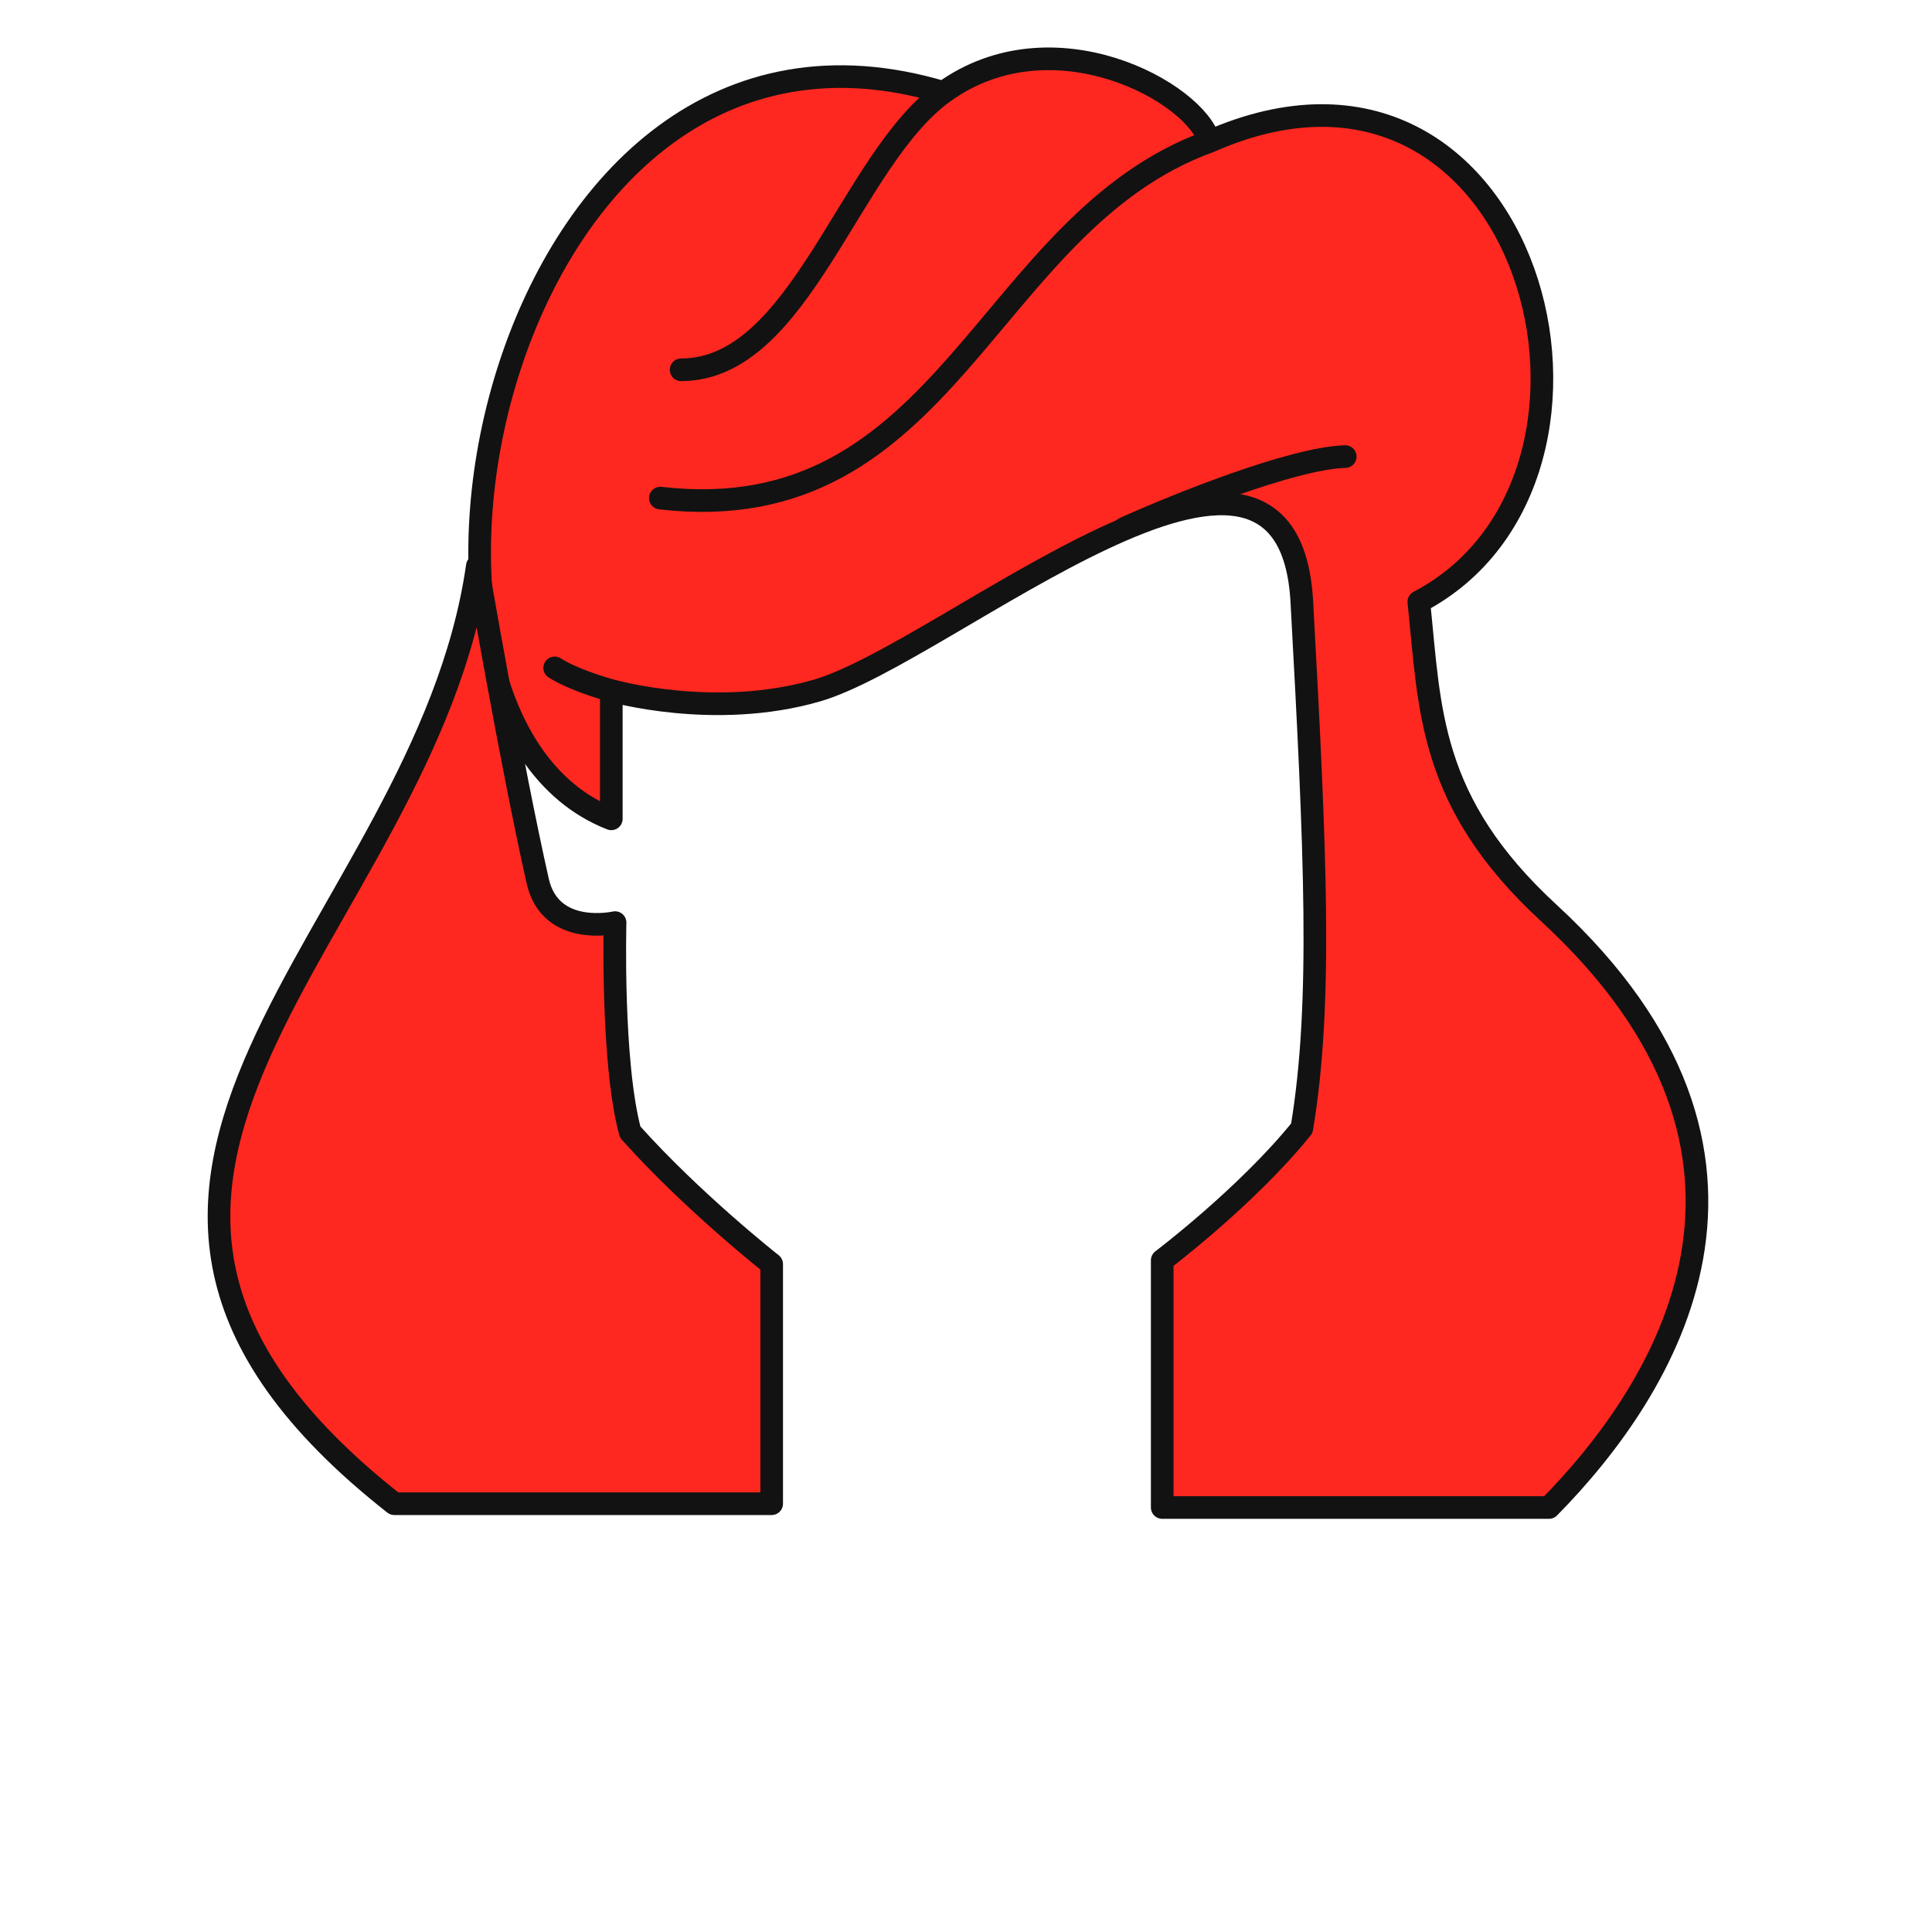
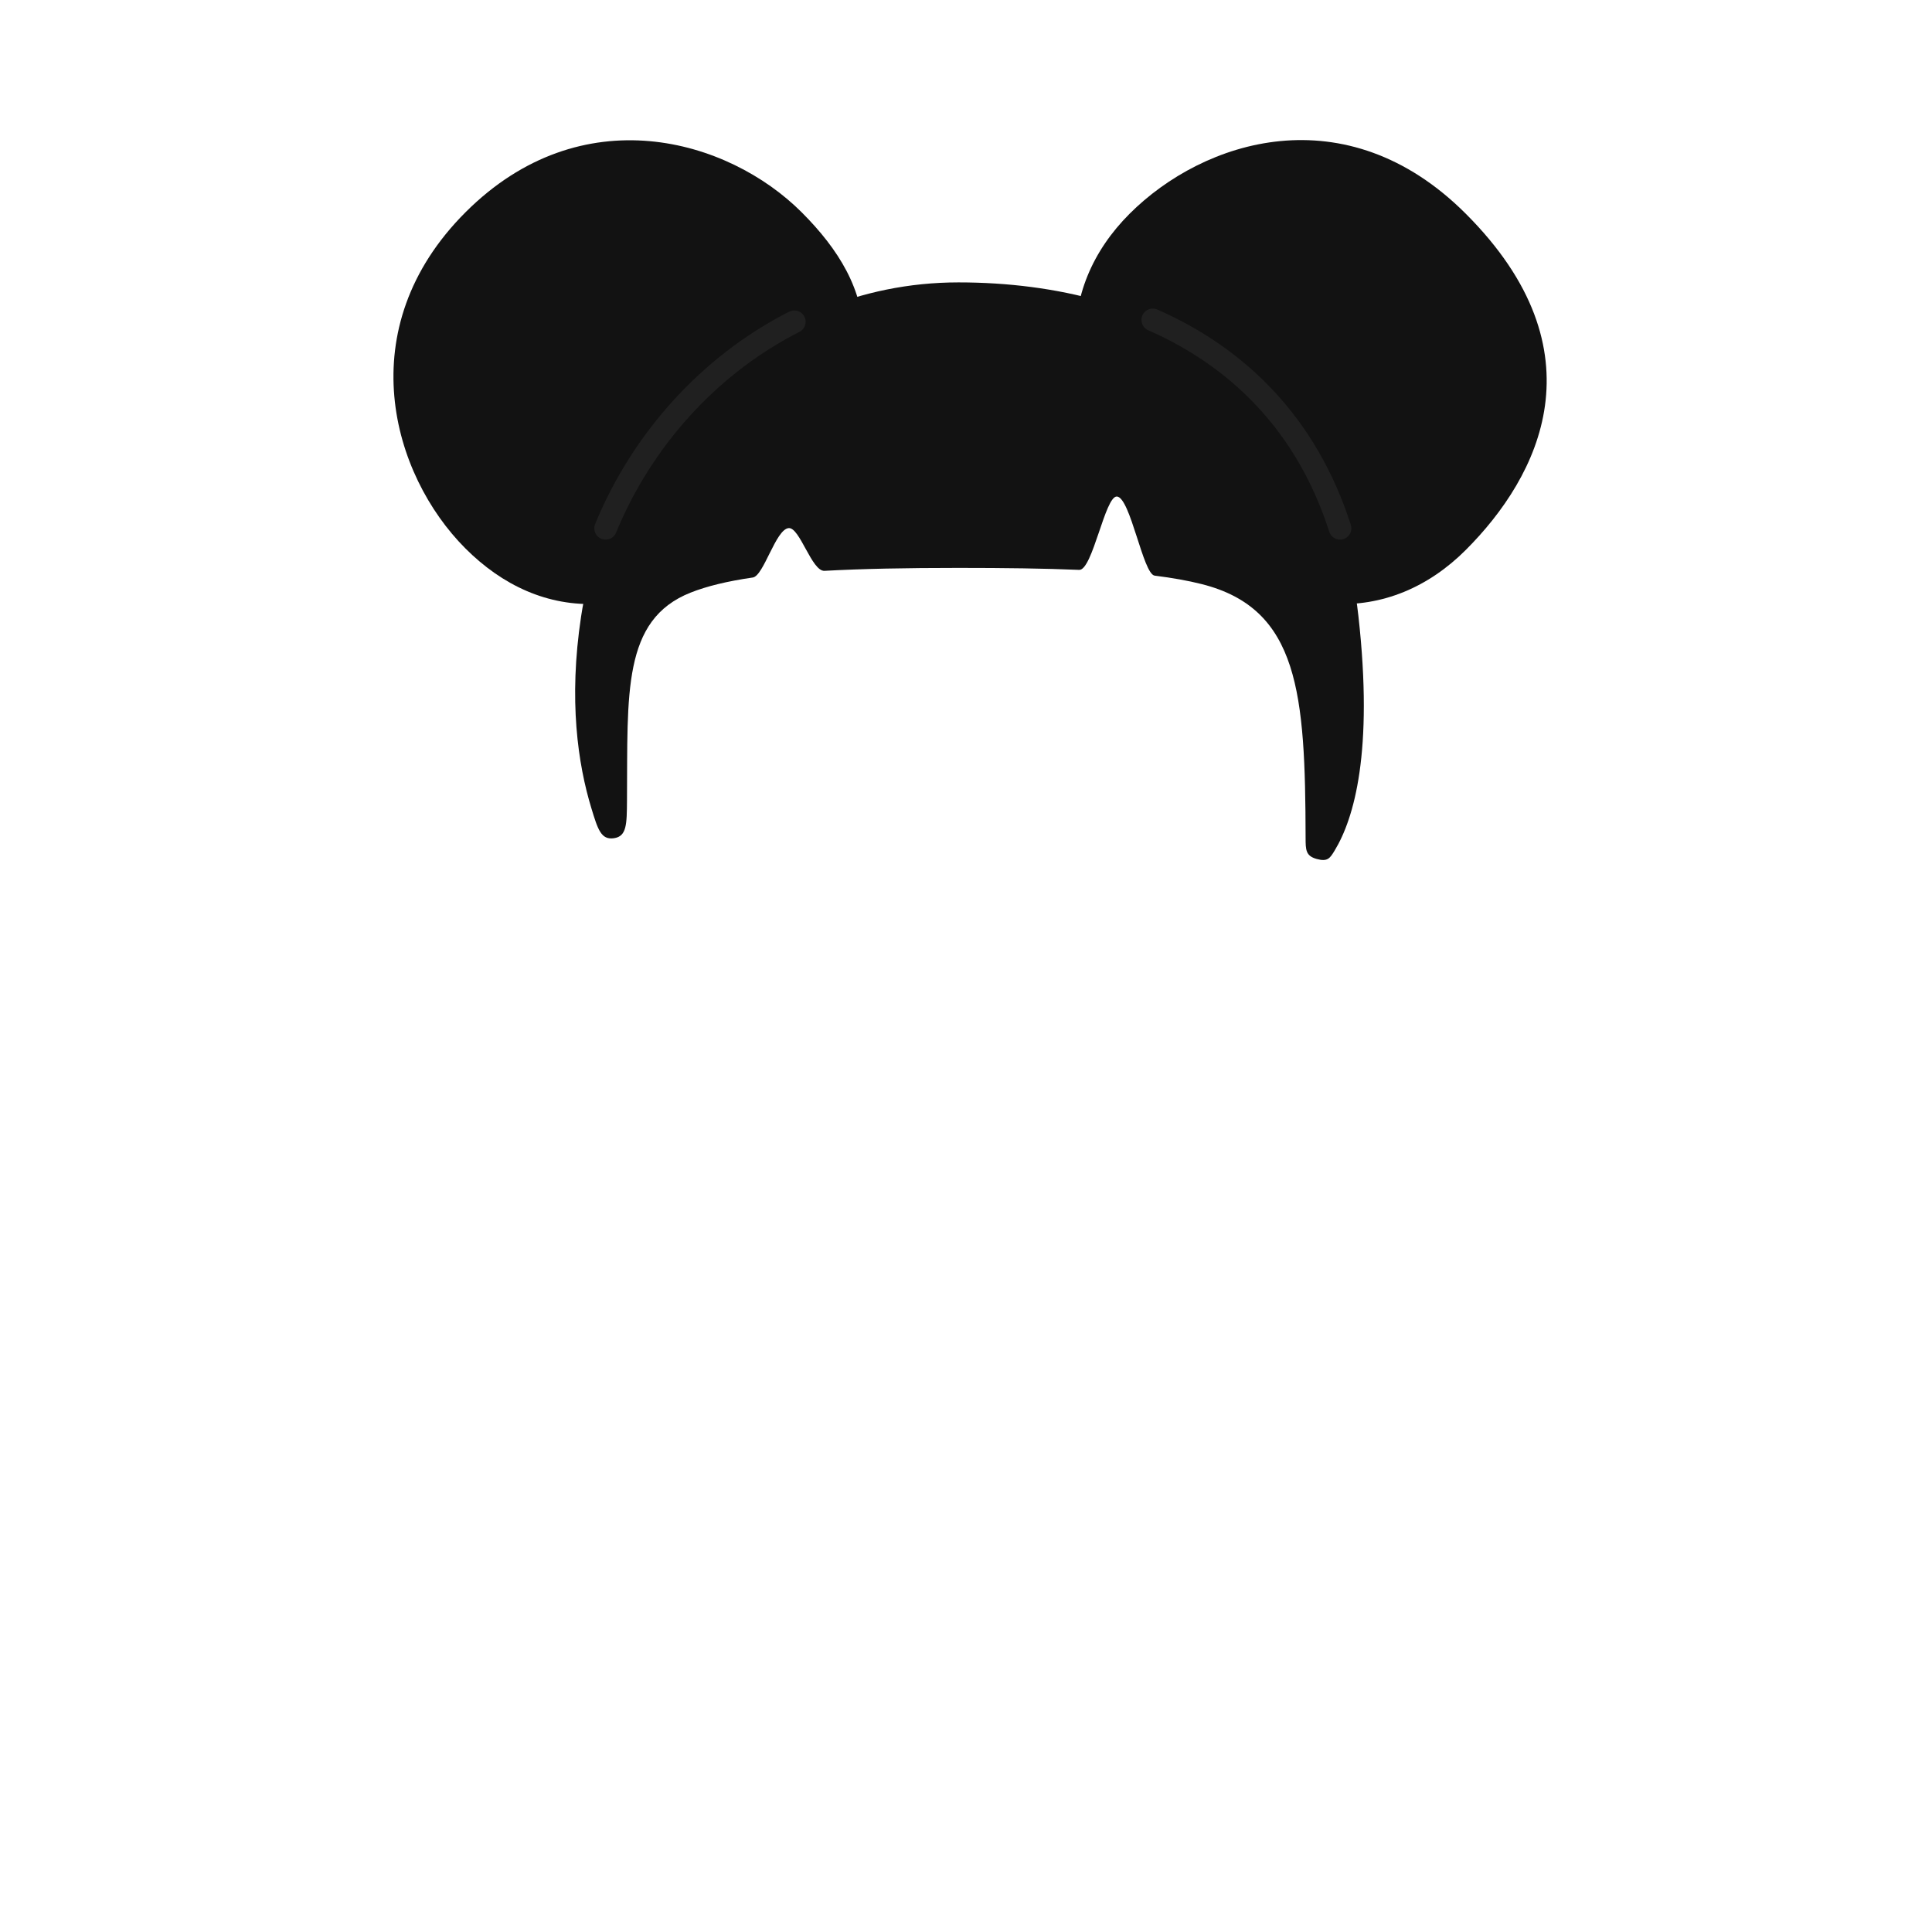
<svg xmlns="http://www.w3.org/2000/svg" width="512" height="512" viewBox="0 0 512 512" fill="none">
-   <path d="M376 159.5C439 126.5 405.5 1.71661e-05 320.5 37.5C317 24.5 279 3.5 250 24.5C131.5 -11 91.414 189.466 162 217V183C162 183 189.313 190.881 216.5 183C251 173 341.391 93.5 345 159.5C348.609 225.5 350.5 266.001 345 299.001C330.5 317.001 308 334.001 308 334.001V399.501H410.5C441.554 367.986 480.5 306.5 410.5 242C378.434 212.453 379 188 376 159.5Z" fill="#FF2820" />
-   <path d="M320.5 37.5C405.5 1.71661e-05 439 126.5 376 159.5C379 188 378.434 212.453 410.5 242C480.5 306.5 441.554 367.986 410.5 399.501H308V334.001C308 334.001 330.5 317.001 345 299.001C350.5 266.001 348.609 225.5 345 159.5C341.391 93.5 251 173 216.5 183C189.313 190.881 162 183 162 183M320.5 37.5C317 24.5 279 3.5 250 24.5M320.5 37.5C261 59 251.4 140.8 175 132M162 183V217C91.414 189.466 131.5 -11 250 24.5M162 183C158.833 182.167 151.4 179.8 147 177M250 24.5C225 42.604 212.1 98 180.5 98" stroke="#121212" stroke-width="6" stroke-linecap="round" stroke-linejoin="round" />
-   <path d="M298 140C311.667 133.833 342.5 121.4 356.5 121" stroke="#121212" stroke-width="6" stroke-linecap="round" stroke-linejoin="round" />
-   <path d="M104.5 398.5C-5.5 312 112.5 248 126.5 150C126.5 150 135.5 202.5 142.5 233.5C145.872 248.434 163 244.5 163 244.5C163 244.5 162 281.5 167 300C183.5 318.5 204.5 335 204.5 335V398.5H104.5Z" fill="#FF2820" stroke="#121212" stroke-width="6" stroke-linecap="round" stroke-linejoin="round" />
+   <path d="M212.451 56.26C231.977 75.786 239.674 99.747 203.258 136.163C171.439 167.983 142.882 164.882 123.355 145.355C103.829 125.829 92.596 87.019 123.355 56.26C154.114 25.501 192.925 36.734 212.451 56.26Z" fill="#121212" />
+   <path d="M388.451 145.74C407.977 126.214 424.867 93.061 388.451 56.645C356.631 24.825 318.882 37.118 299.355 56.645C279.829 76.171 277.789 105.789 308.548 136.548C339.307 167.307 368.925 165.266 388.451 145.74Z" fill="#121212" />
+   <path d="M254.002 74.838C201.535 74.838 161 117.176 154 163.338C150.628 185.572 153.172 202.548 156.716 214.174C158.434 219.812 159.293 222.631 162.694 222.137C166.094 221.642 166.116 218.473 166.16 212.135C166.357 183.796 164.867 164.266 183 157.056C187.301 155.346 192.706 154.032 199.5 153.045C202.405 152.623 205.565 140.261 209 139.953C211.957 139.688 215.119 151.464 218.5 151.277C228.357 150.731 240.073 150.5 254.002 150.5C266.218 150.5 276.812 150.637 286 151.022C289.538 151.171 292.867 131.356 296 131.585C299.584 131.847 302.911 152.166 306 152.551C310.696 153.136 314.841 153.875 318.5 154.801C344.287 161.328 345.907 183.858 345.997 221.978C346.004 225.207 346.008 226.821 348.929 227.633C351.851 228.446 352.468 227.426 353.703 225.388C358.851 216.891 364.006 199.274 360.002 163.338C353 100.5 306.469 74.838 254.002 74.838Z" fill="#121212" />
+   <path d="M210.5 85.273C187.663 96.853 169.943 116.974 160.5 140M305.5 84.775C328.277 94.769 346.351 112.651 355.122 140" stroke="#202020" stroke-width="6" stroke-linecap="round" stroke-linejoin="round" />
</svg>
